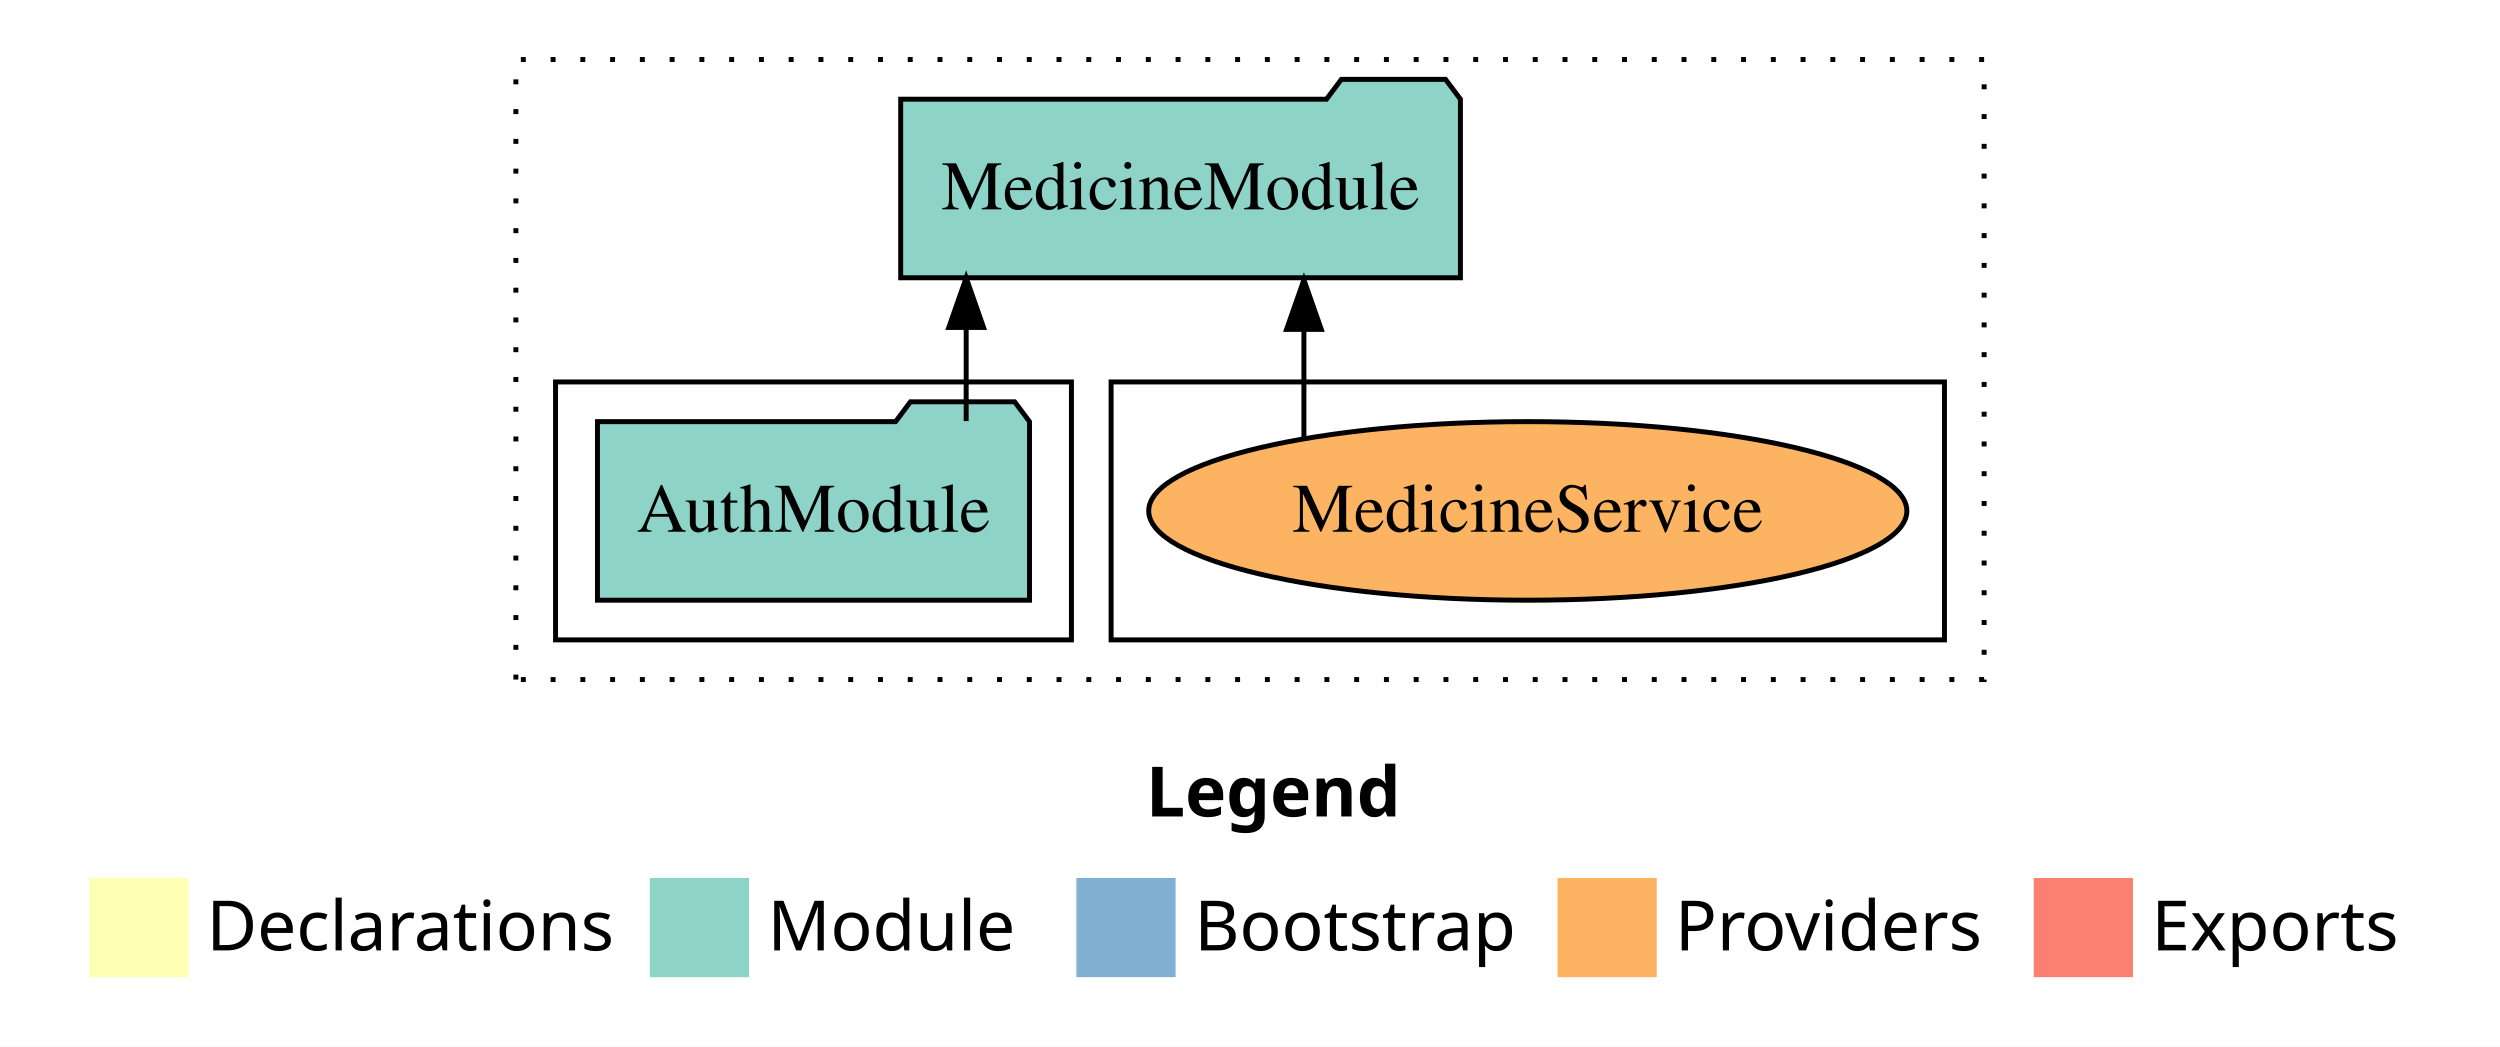
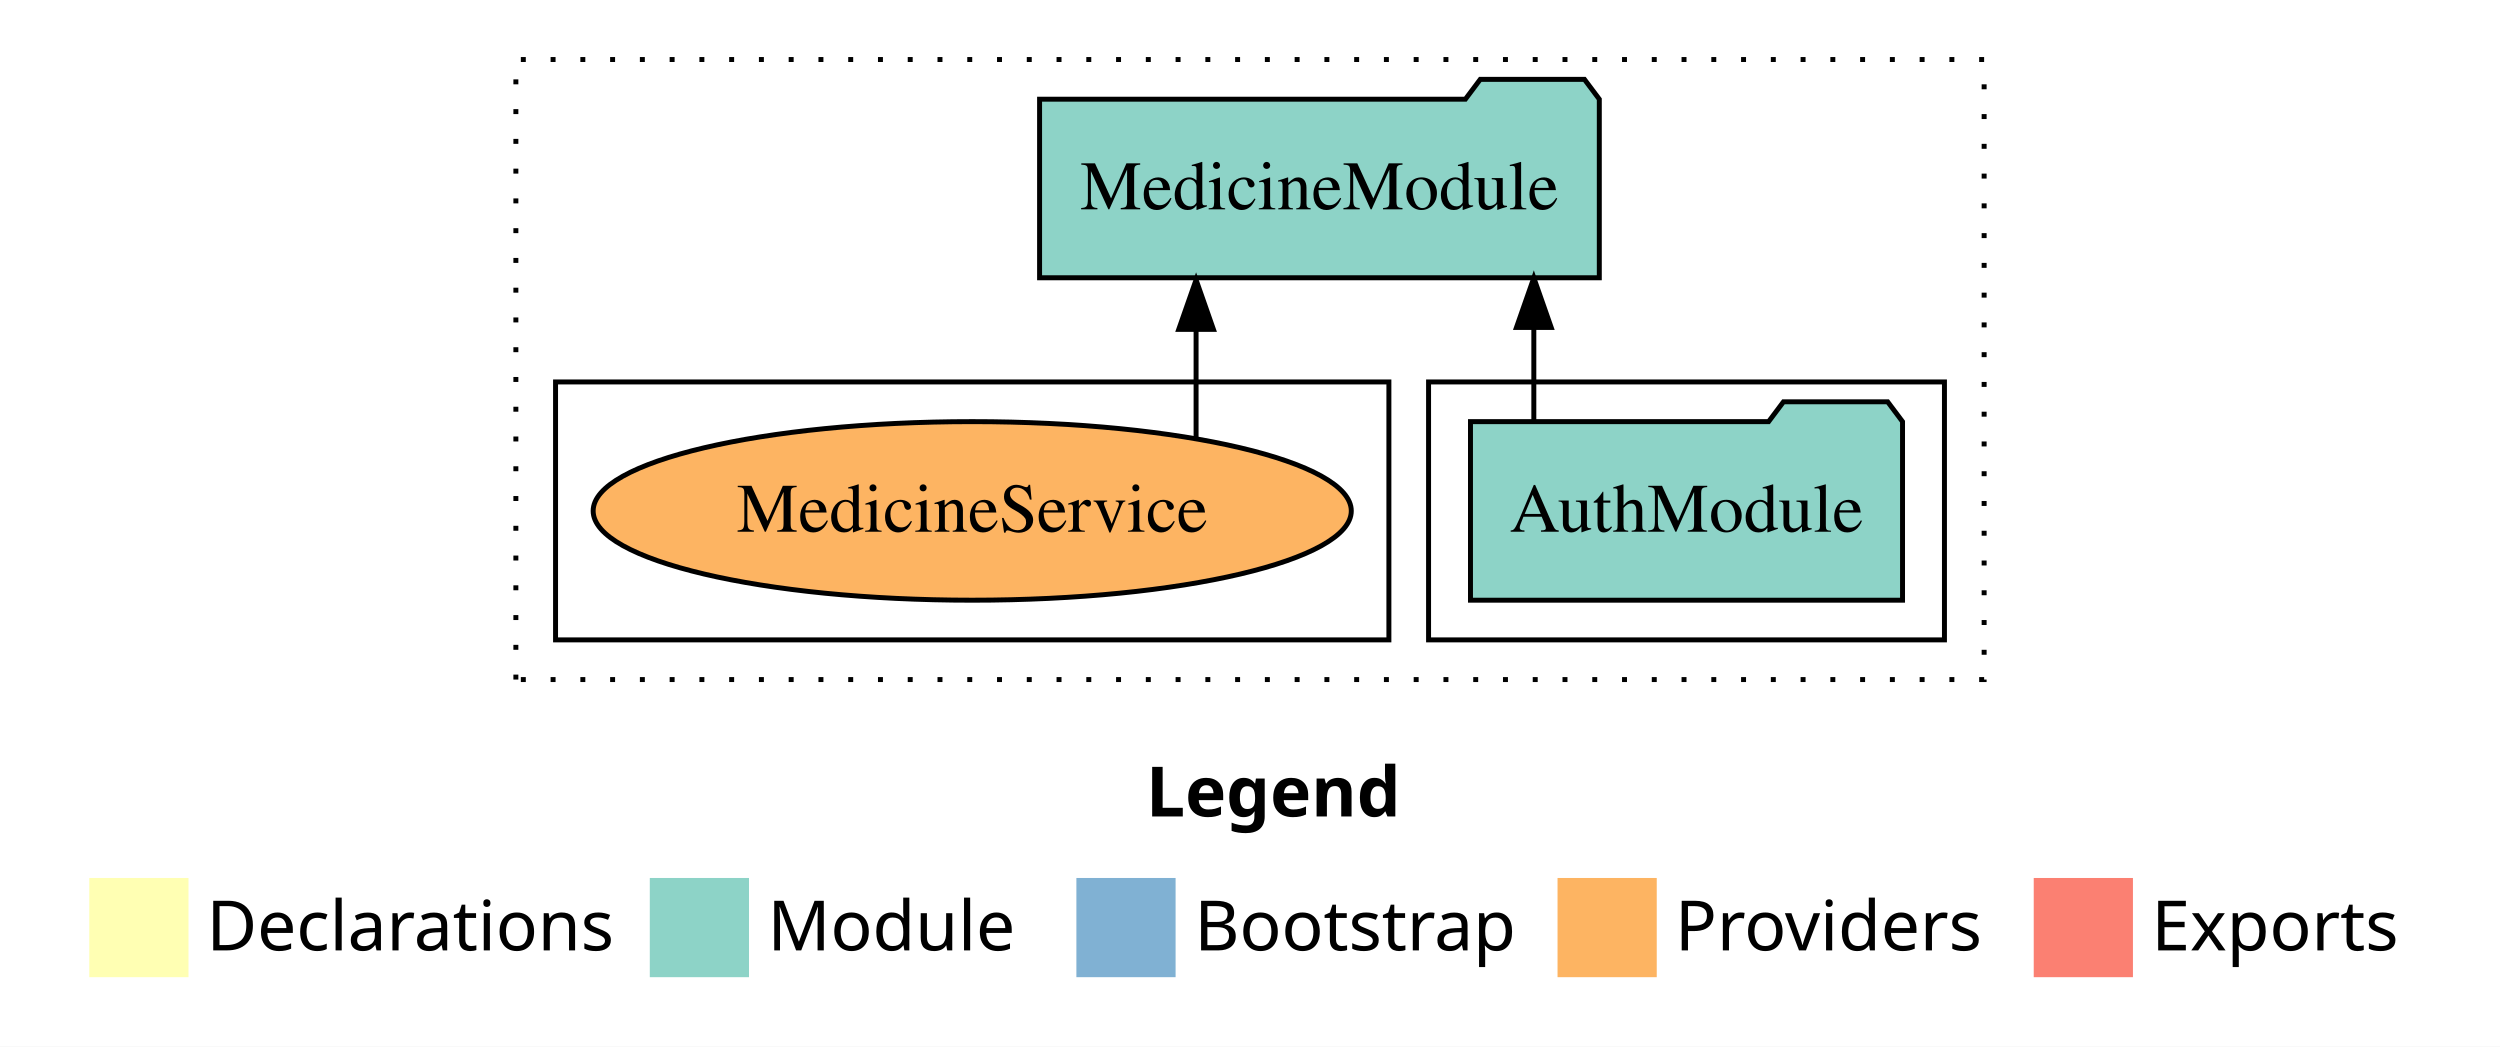
<svg xmlns="http://www.w3.org/2000/svg" width="504pt" height="211pt" viewBox="0.00 0.00 504.00 211.00">
  <g id="graph0" class="graph" transform="scale(1 1) rotate(0) translate(4 207)">
    <polygon fill="white" stroke="transparent" points="-4,4 -4,-207 500,-207 500,4 -4,4" />
    <text text-anchor="start" x="227.01" y="-42.4" font-family="Times-12" font-weight="bold" font-size="14.00">Legend</text>
    <polygon fill="#ffffb3" stroke="transparent" points="14,-10 14,-30 34,-30 34,-10 14,-10" />
    <text text-anchor="start" x="37.63" y="-15.4" font-family="Times-12" font-size="14.00">  Declarations</text>
    <polygon fill="#8dd3c7" stroke="transparent" points="127,-10 127,-30 147,-30 147,-10 127,-10" />
    <text text-anchor="start" x="150.73" y="-15.4" font-family="Times-12" font-size="14.00">  Module</text>
    <polygon fill="#80b1d3" stroke="transparent" points="213,-10 213,-30 233,-30 233,-10 213,-10" />
    <text text-anchor="start" x="236.78" y="-15.4" font-family="Times-12" font-size="14.00">  Bootstrap</text>
    <polygon fill="#fdb462" stroke="transparent" points="310,-10 310,-30 330,-30 330,-10 310,-10" />
    <text text-anchor="start" x="333.67" y="-15.4" font-family="Times-12" font-size="14.00">  Providers</text>
    <polygon fill="#fb8072" stroke="transparent" points="406,-10 406,-30 426,-30 426,-10 406,-10" />
    <text text-anchor="start" x="429.73" y="-15.4" font-family="Times-12" font-size="14.00">  Exports</text>
    <g id="clust1" class="cluster">
      <polygon fill="none" stroke="black" stroke-dasharray="1,5" points="100,-70 100,-195 396,-195 396,-70 100,-70" />
    </g>
+     <g id="clust3" class="cluster">
+       <polygon fill="none" stroke="black" points="284,-78 284,-130 388,-130 388,-78 284,-78" />
+     </g>
    <g id="clust6" class="cluster">
-       <polygon fill="none" stroke="black" points="220,-78 220,-130 388,-130 388,-78 220,-78" />
-     </g>
-     <g id="clust3" class="cluster">
-       <polygon fill="none" stroke="black" points="108,-78 108,-130 212,-130 212,-78 108,-78" />
+       <polygon fill="none" stroke="black" points="108,-78 108,-130 276,-130 276,-78 108,-78" />
    </g>
    <g id="node1" class="node">
-       <polygon fill="#8dd3c7" stroke="black" points="203.55,-122 200.55,-126 179.55,-126 176.55,-122 116.45,-122 116.45,-86 203.55,-86 203.55,-122" />
-       <text text-anchor="middle" x="160" y="-99.8" font-family="Times,serif" font-size="14.00">AuthModule</text>
+       <polygon fill="#8dd3c7" stroke="black" points="379.55,-122 376.55,-126 355.55,-126 352.55,-122 292.45,-122 292.45,-86 379.55,-86 379.55,-122" />
+       <text text-anchor="middle" x="336" y="-99.8" font-family="Times,serif" font-size="14.00">AuthModule</text>
    </g>
    <g id="node2" class="node">
-       <polygon fill="#8dd3c7" stroke="black" points="290.42,-187 287.42,-191 266.42,-191 263.42,-187 177.58,-187 177.58,-151 290.42,-151 290.42,-187" />
-       <text text-anchor="middle" x="234" y="-164.8" font-family="Times,serif" font-size="14.00">MedicineModule</text>
+       <polygon fill="#8dd3c7" stroke="black" points="318.42,-187 315.42,-191 294.42,-191 291.42,-187 205.58,-187 205.58,-151 318.42,-151 318.42,-187" />
+       <text text-anchor="middle" x="262" y="-164.8" font-family="Times,serif" font-size="14.00">MedicineModule</text>
    </g>
    <g id="edge1" class="edge">
-       <path fill="none" stroke="black" d="M190.78,-122.11C190.78,-122.11 190.78,-140.99 190.78,-140.99" />
-       <polygon fill="black" stroke="black" points="187.28,-140.99 190.78,-150.99 194.28,-140.99 187.28,-140.99" />
+       <path fill="none" stroke="black" d="M305.22,-122.11C305.22,-122.11 305.22,-140.99 305.22,-140.99" />
+       <polygon fill="black" stroke="black" points="301.72,-140.99 305.22,-150.99 308.72,-140.99 301.72,-140.99" />
    </g>
    <g id="node3" class="node">
-       <ellipse fill="#fdb462" stroke="black" cx="304" cy="-104" rx="76.42" ry="18" />
-       <text text-anchor="middle" x="304" y="-99.8" font-family="Times,serif" font-size="14.00">MedicineService</text>
+       <ellipse fill="#fdb462" stroke="black" cx="192" cy="-104" rx="76.42" ry="18" />
+       <text text-anchor="middle" x="192" y="-99.8" font-family="Times,serif" font-size="14.00">MedicineService</text>
    </g>
    <g id="edge2" class="edge">
-       <path fill="none" stroke="black" d="M258.87,-118.75C258.87,-118.75 258.87,-140.59 258.87,-140.59" />
-       <polygon fill="black" stroke="black" points="255.37,-140.59 258.87,-150.59 262.37,-140.59 255.37,-140.59" />
+       <path fill="none" stroke="black" d="M237.13,-118.75C237.13,-118.75 237.13,-140.59 237.13,-140.59" />
+       <polygon fill="black" stroke="black" points="233.63,-140.59 237.13,-150.59 240.63,-140.59 233.63,-140.59" />
    </g>
  </g>
</svg>
